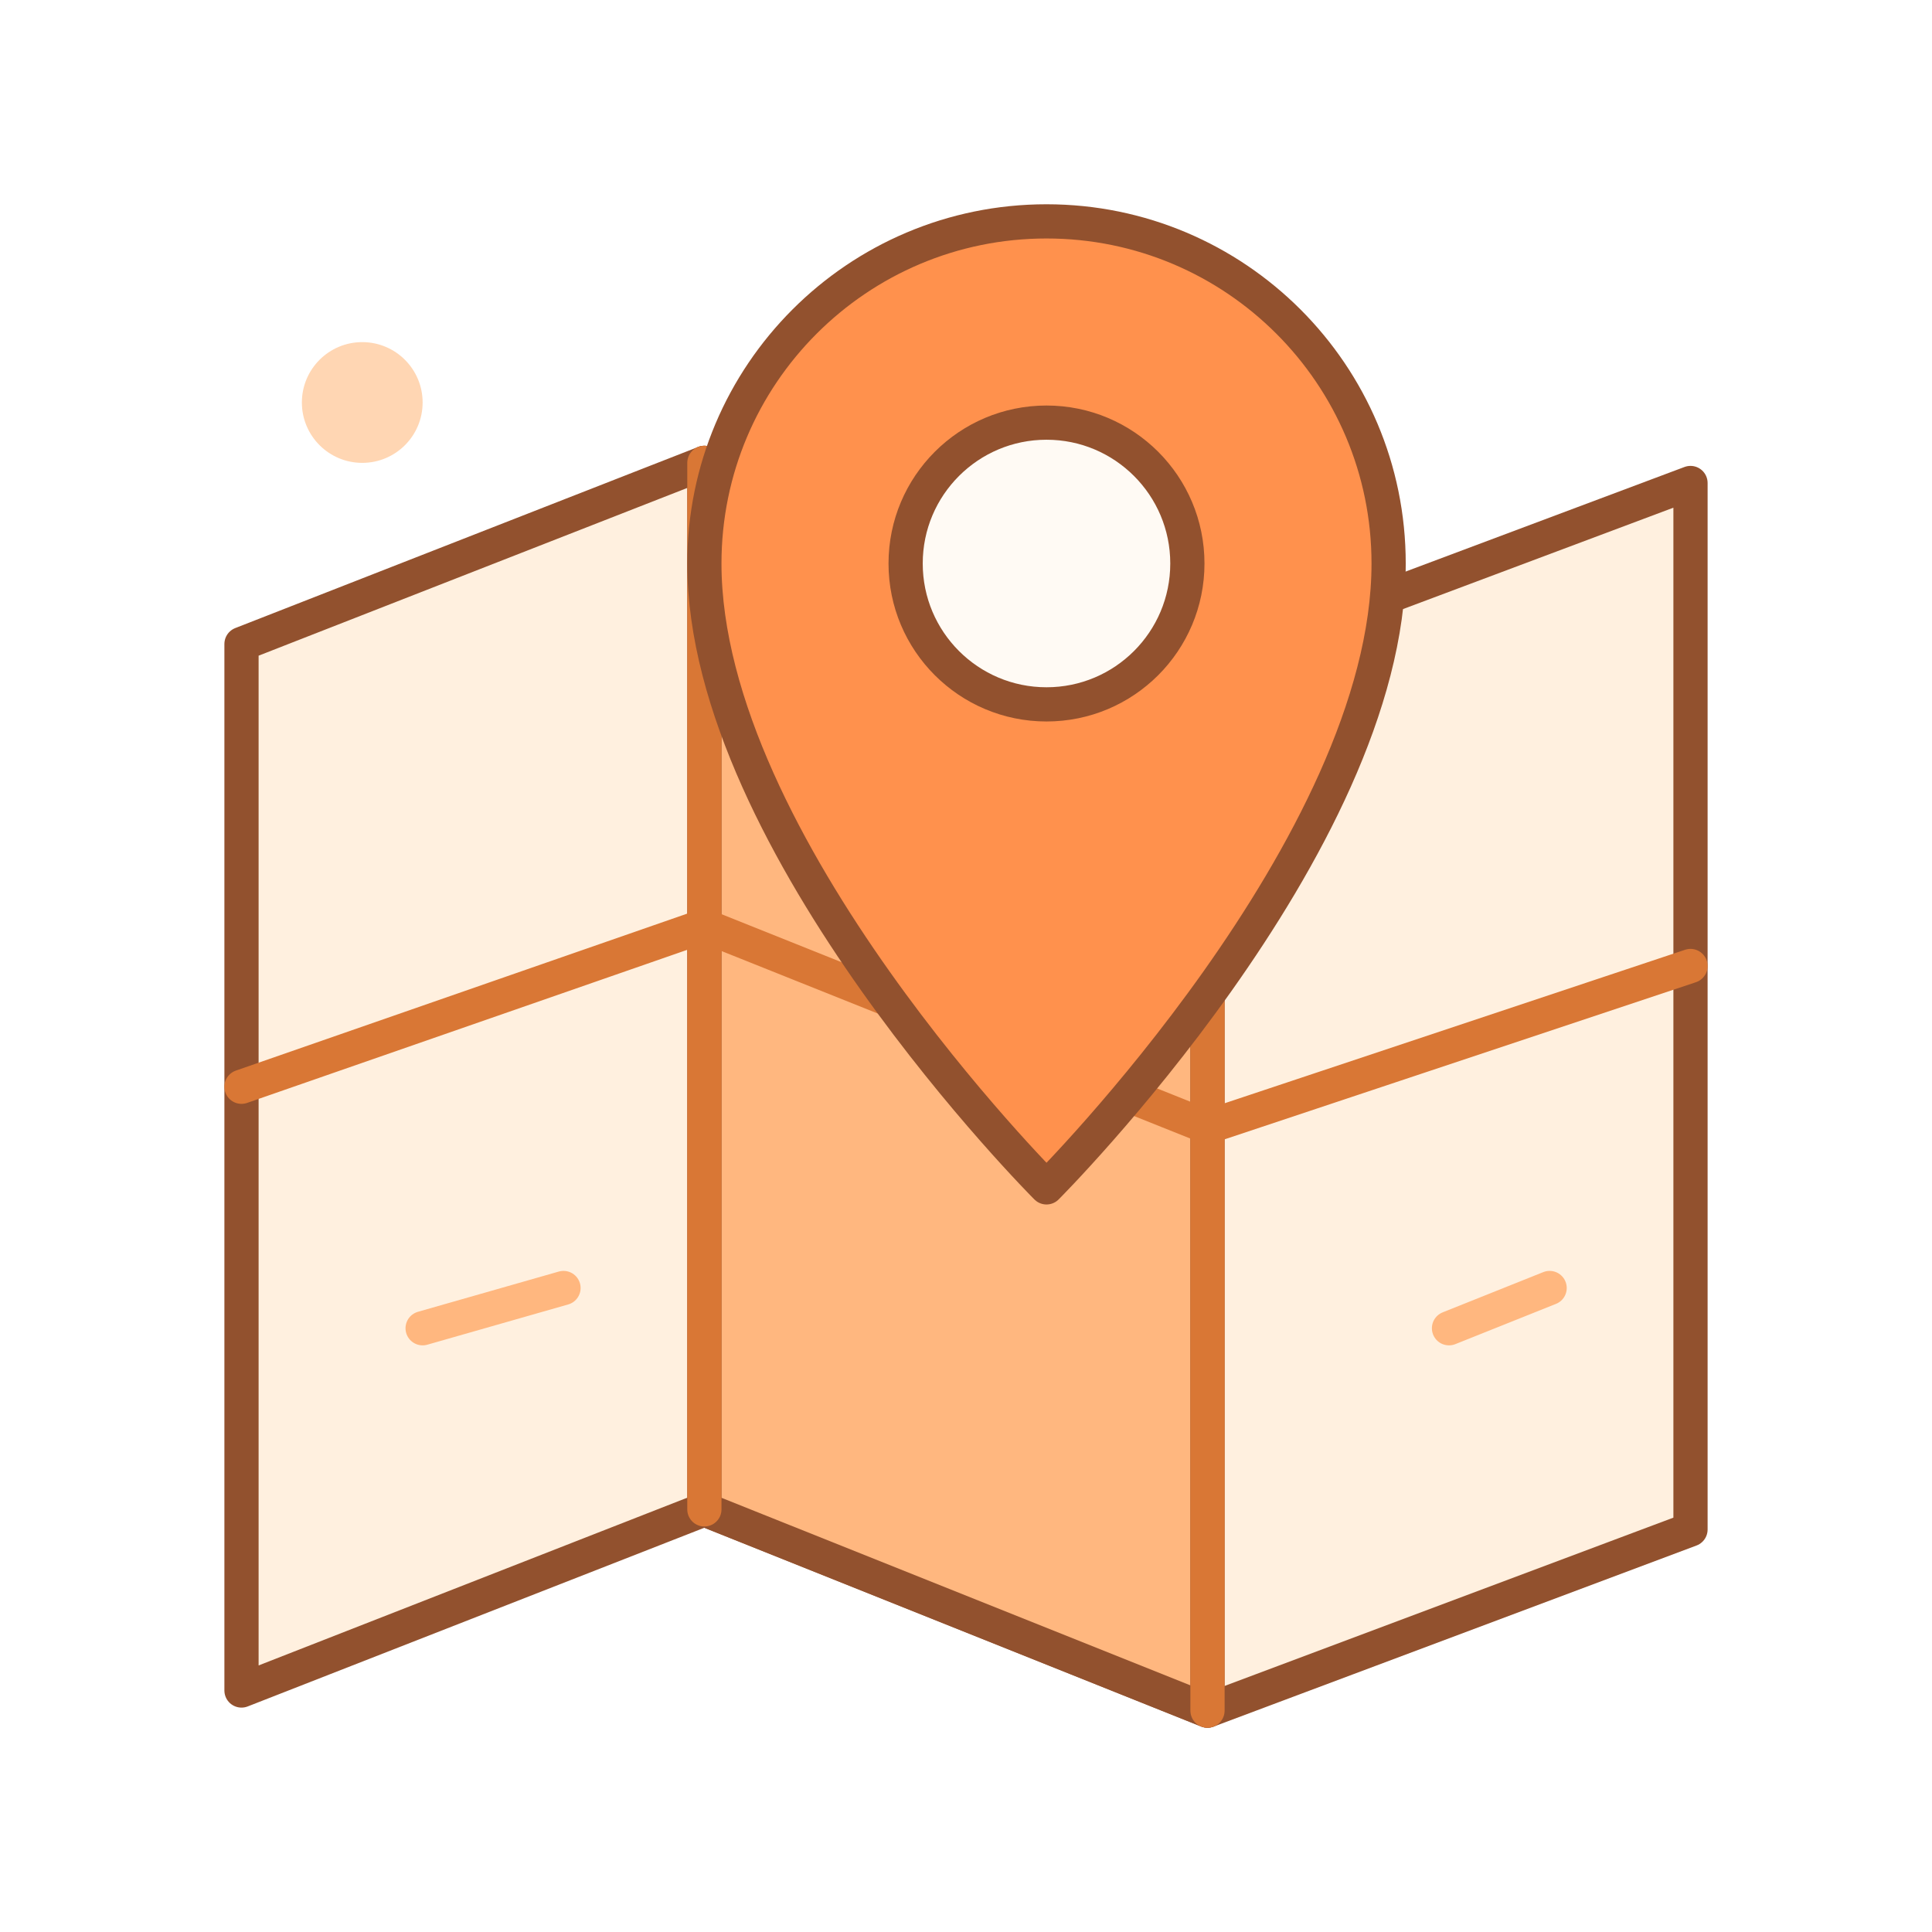
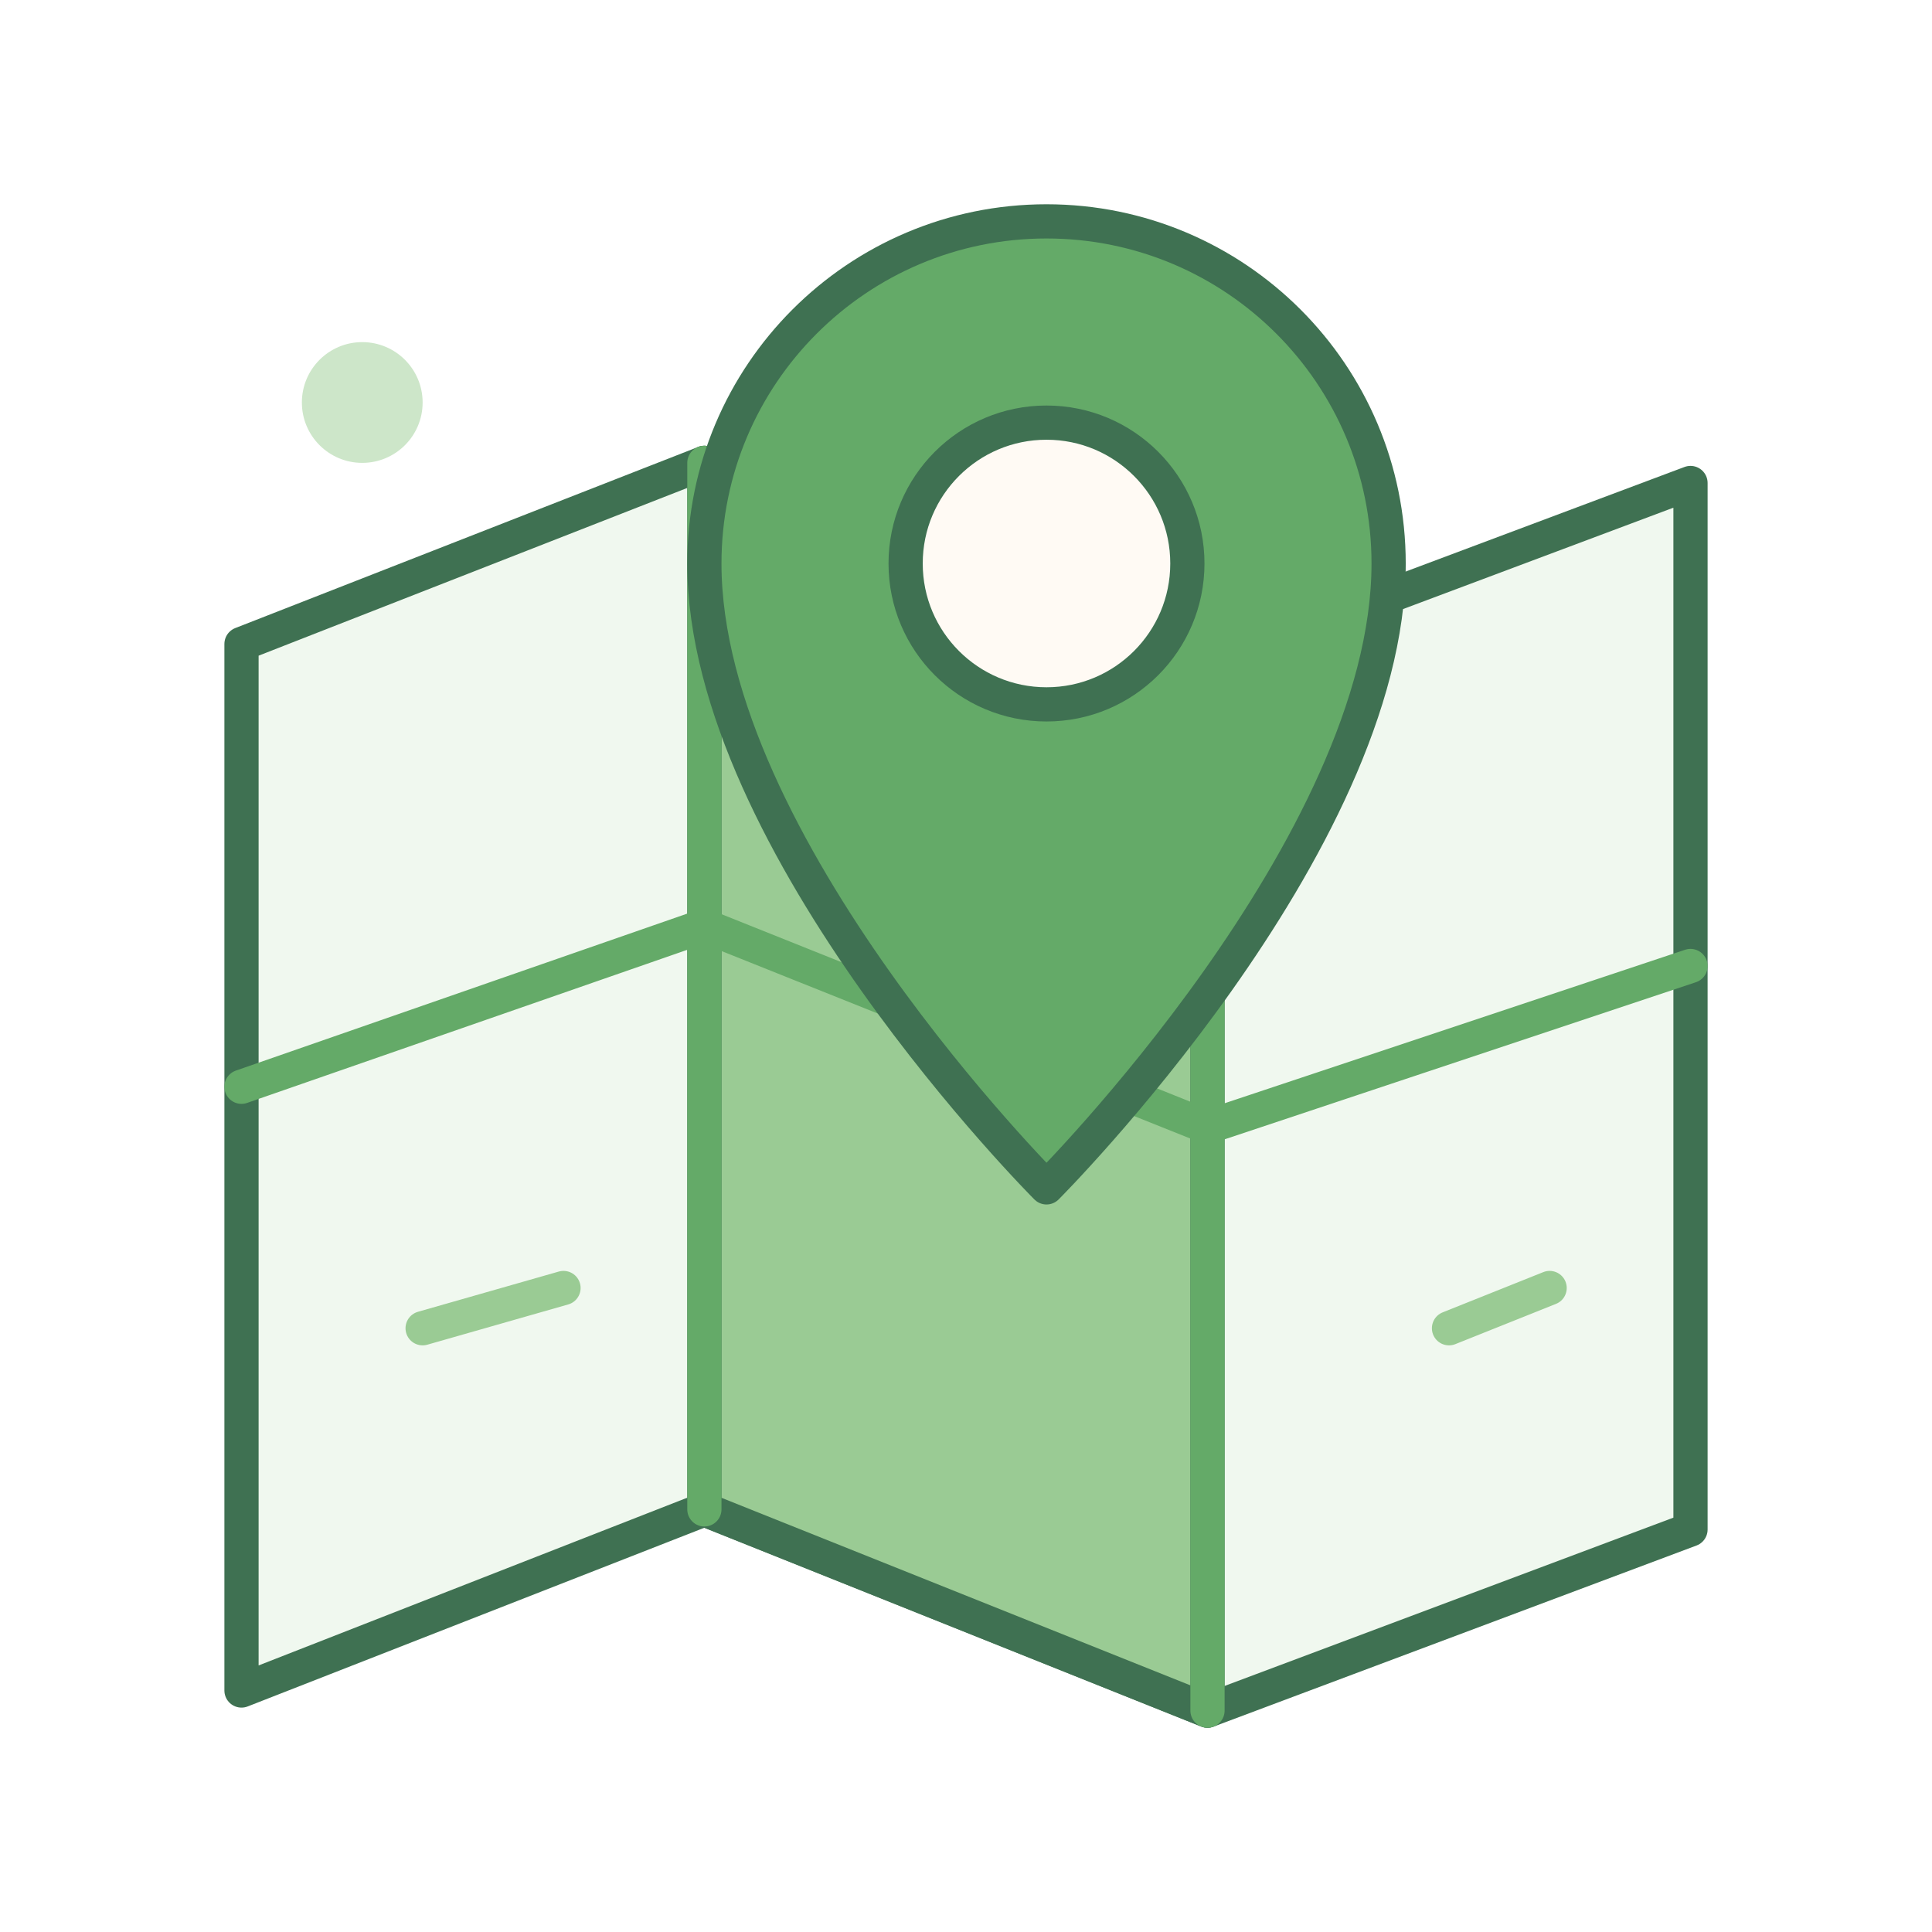
<svg xmlns="http://www.w3.org/2000/svg" width="96" height="96" viewBox="0 0 96 96">
-   <g stroke="#92512E" stroke-width="1.7" stroke-linecap="round" stroke-linejoin="round">
-     <path d="m12 32 23-9 25 10 24-9v52l-24 9-25-10-23 9Z" fill="#FFF0DF" />
-     <path d="m35 23 25 10v52L35 75Z" fill="#FFB77F" />
-     <path d="m12 54 23-8 25 10 24-8M35 23v52M60 33v52" fill="none" stroke="#D97735" />
-     <path d="M69 28c0 14-17 31-17 31S35 42 35 28a17 17 0 1 1 34 0Z" fill="#FF914D" />
+   <g stroke="#3F7152" stroke-width="1.7" stroke-linecap="round" stroke-linejoin="round">
+     <path d="m12 32 23-9 25 10 24-9v52l-24 9-25-10-23 9Z" fill="#F0F8EF" />
+     <path d="m35 23 25 10v52L35 75Z" fill="#9ACB94" />
+     <path d="m12 54 23-8 25 10 24-8M35 23v52M60 33v52" fill="none" stroke="#64AA68" />
+     <path d="M69 28c0 14-17 31-17 31S35 42 35 28a17 17 0 1 1 34 0Z" fill="#64AA68" />
    <circle cx="52" cy="28" r="7" fill="#FFFAF4" />
-     <path d="m21 66 7-2M72 66l5-2" stroke="#FFB77F" />
-     <circle cx="18" cy="20" r="3" fill="#FFD6B3" stroke="none" />
+     <path d="m21 66 7-2M72 66l5-2" stroke="#9ACB94" />
+     <circle cx="18" cy="20" r="3" fill="#CDE6C9" stroke="none" />
  </g>
</svg>
